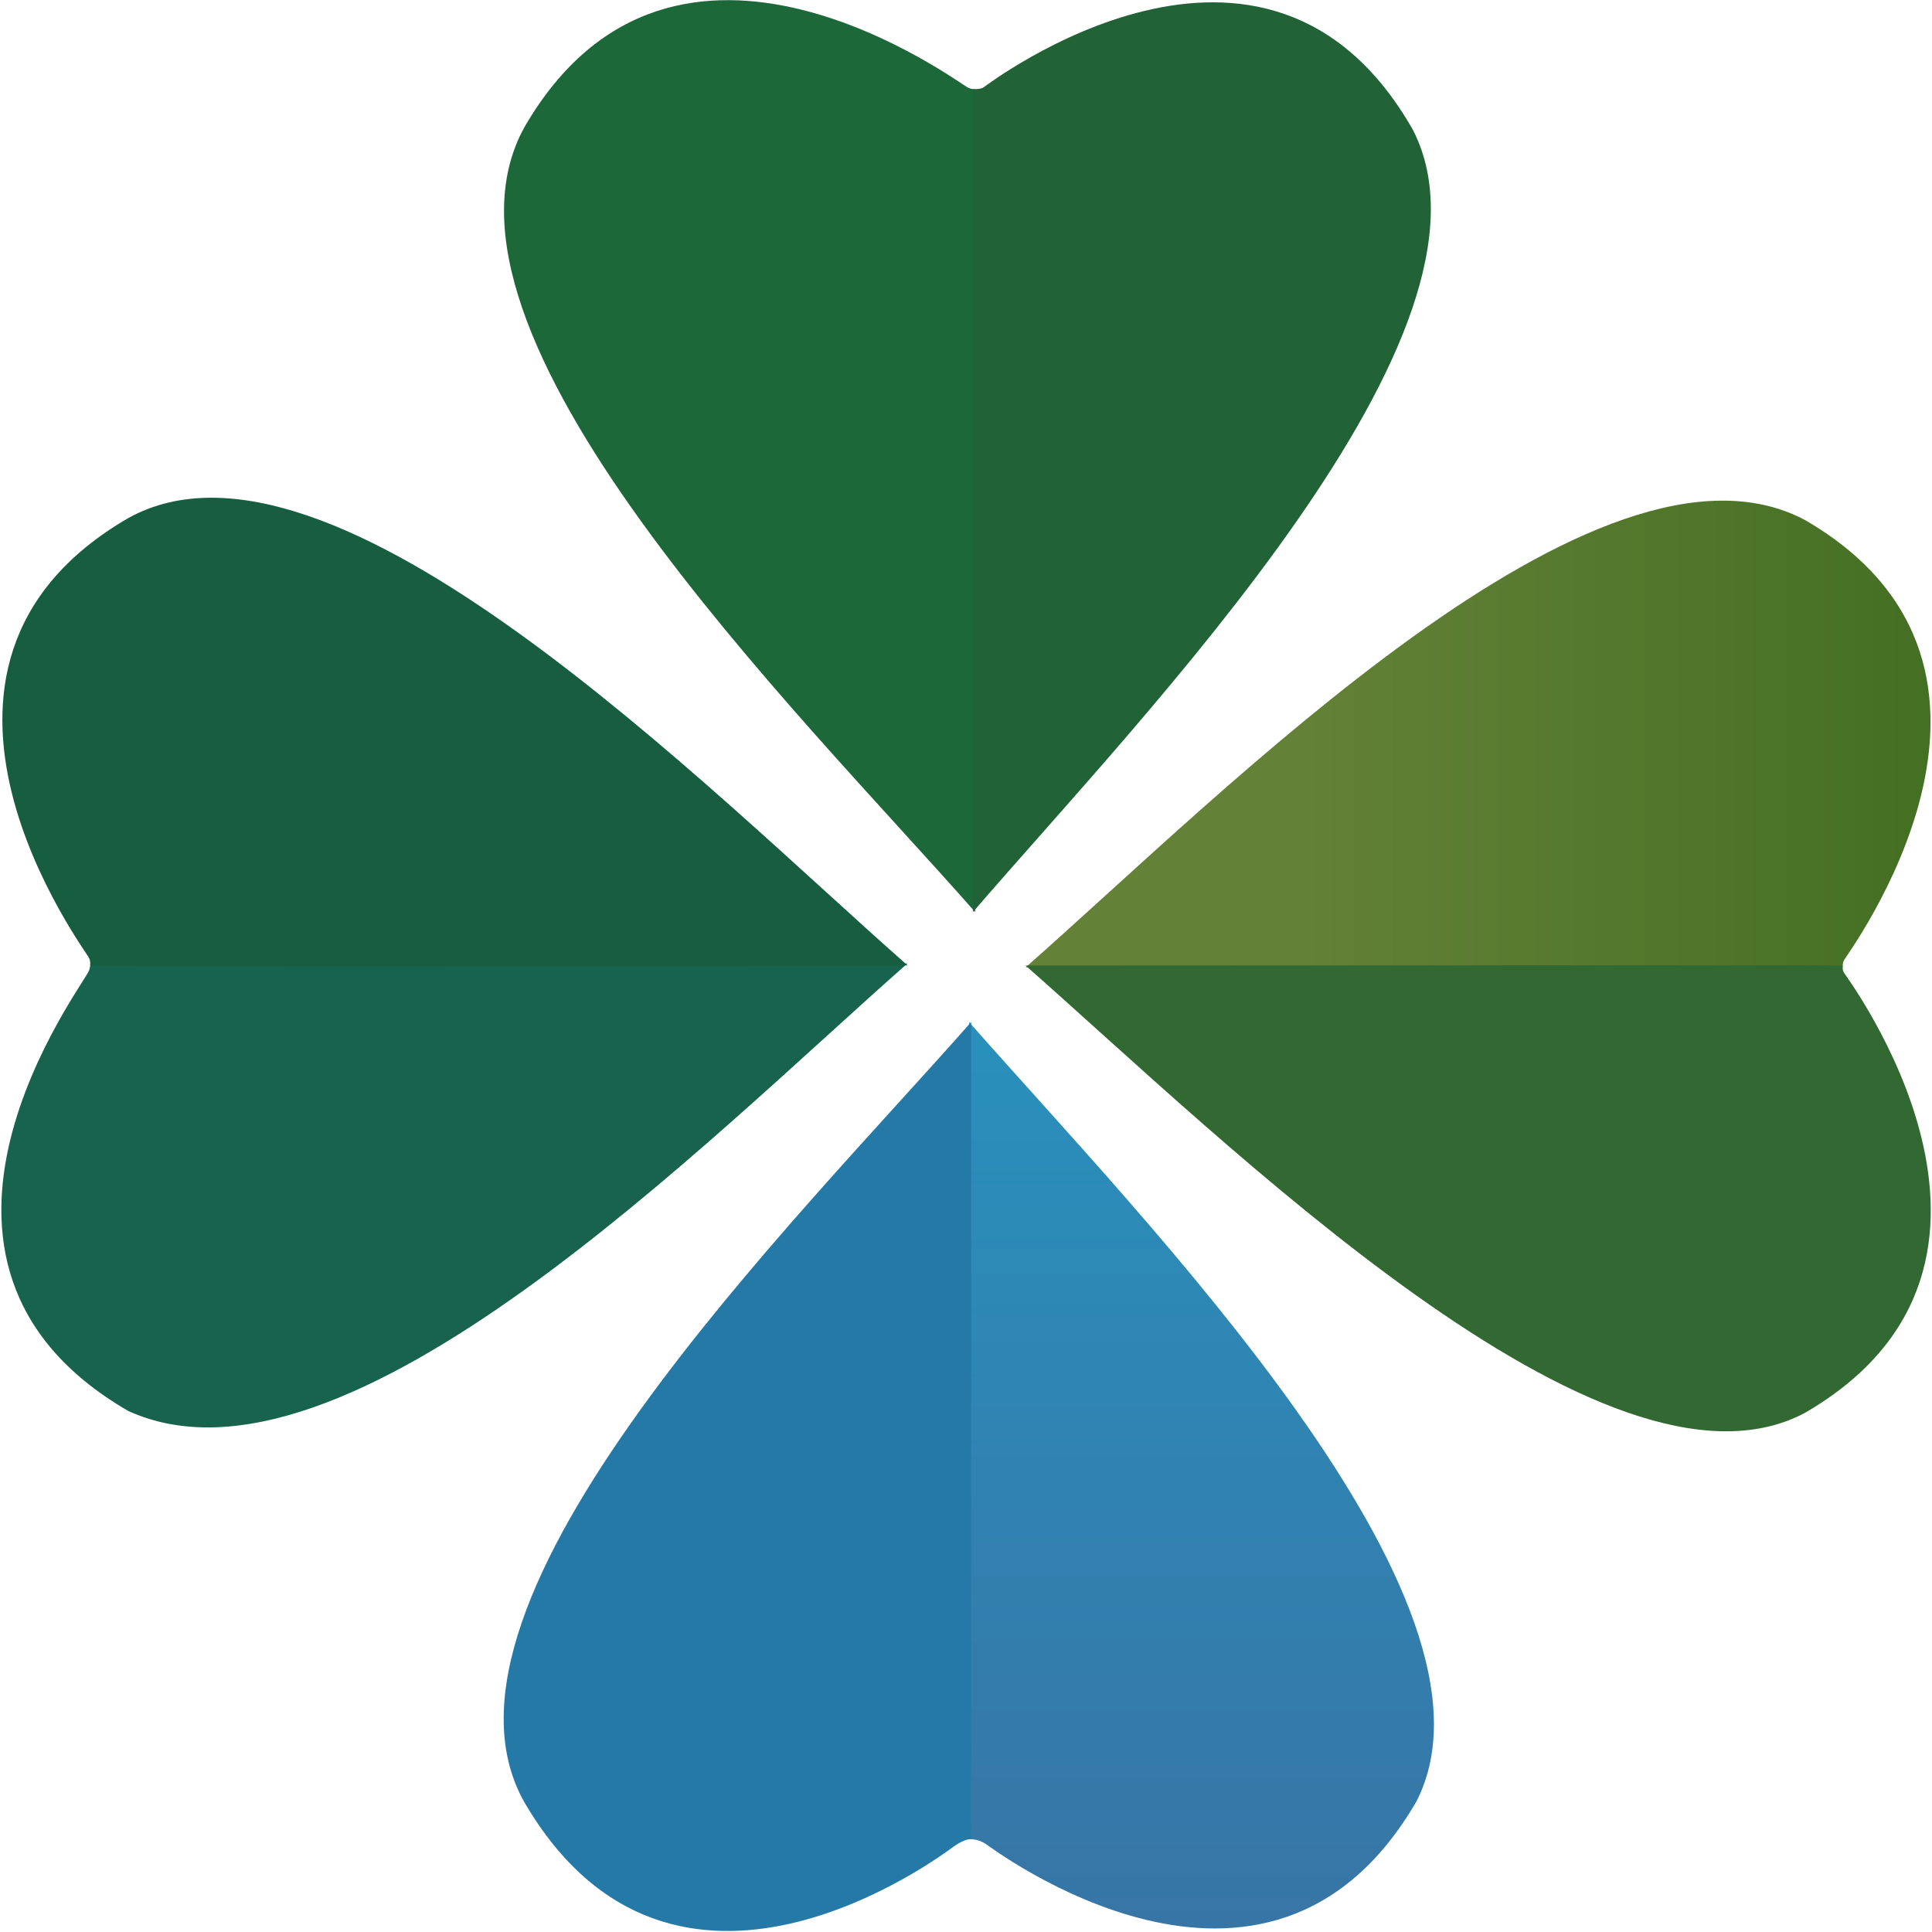
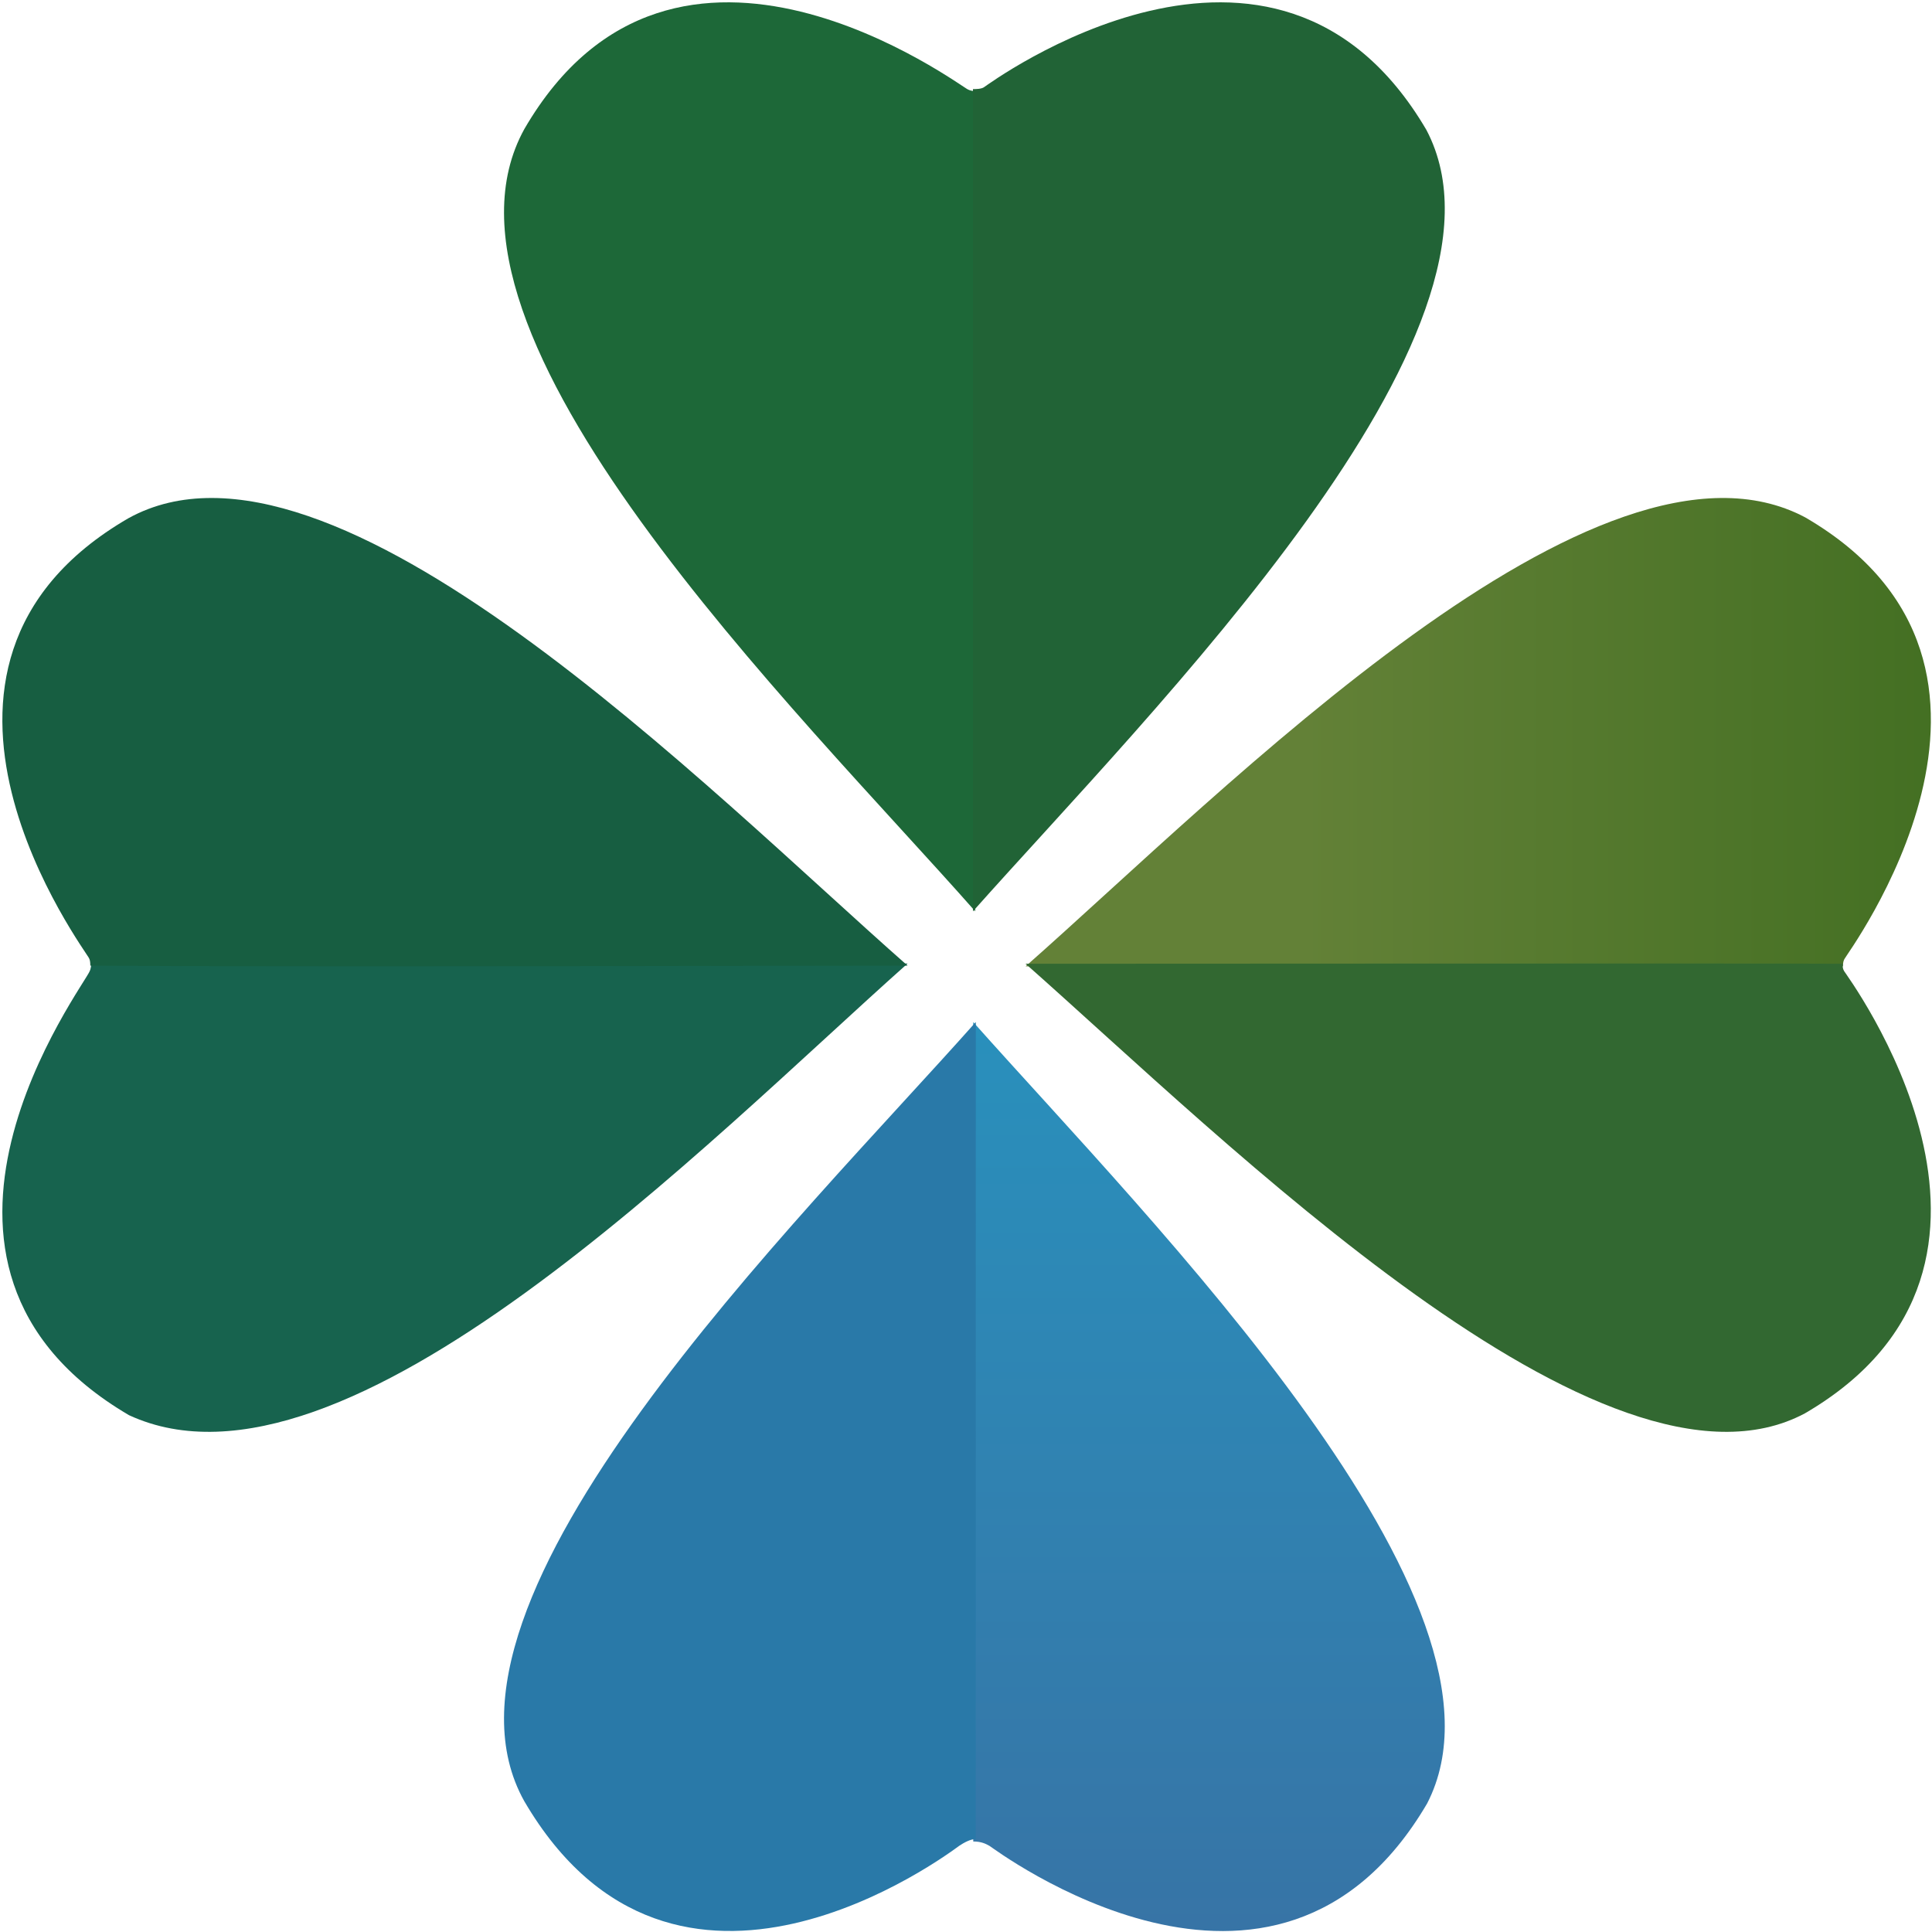
<svg xmlns="http://www.w3.org/2000/svg" id="misyst-logo" version="1.1" viewBox="0 0 171 171">
  <defs>
-     <linearGradient id="gradient-1-0" x1="20.559" x2="20.559" y2="80.371" gradientTransform="rotate(90 130.79 65.19)" gradientUnits="userSpaceOnUse">
+     <linearGradient id="gradient-1-0" x1="20.559" x2="20.559" y2="80.371" gradientTransform="matrix(0 1.0035 -1.0004 0 196.02 -66.216)" gradientUnits="userSpaceOnUse">
      <stop stop-color="#416e21" offset=".25" />
      <stop stop-color="#638137" offset="1" />
    </linearGradient>
-     <linearGradient id="gradient-2-0" x1="105.67" x2="105.67" y1="90.331" y2="170.52" gradientTransform="rotate(180 106.11 130.34)" gradientUnits="userSpaceOnUse">
-       <stop stop-color="#3775a6" offset="0" />
+     <linearGradient id="gradient-2-0" x1="105.67" x2="105.67" y1="90.331" y2="170.52" gradientTransform="matrix(-1.0144 0 0 -1.0029 214.41 261.17)" gradientUnits="userSpaceOnUse">
+       <stop stop-color="#3774a6" offset="0" />
      <stop stop-color="#2990bc" offset="1" />
    </linearGradient>
  </defs>
  <g transform="translate(0)">
    <g transform="translate(-.27213 .28257)">
-       <path d="m91.05 85.336c17.665-15.535 50.709-49.249 68.966-39.6 22.811 13.22 3.473 38.772 3.473 38.963-0.043 0.093-0.128 0.227-0.128 0.633-8.921 0-64.668 4e-3 -72.311 4e-3z" fill="url(#gradient-1-0)" />
-       <path d="m91.044 85.178c17.665 15.535 51.311 48.949 68.966 39.6 22.811-13.22 3.58-38.728 3.474-38.963-0.124-0.228-0.121-0.33-0.121-0.637-6.616-0.047-62.555 2e-3 -72.319 0z" fill="#326831" />
-       <path d="m86.048 90.181c15.535 17.664 48.648 51.235 39.6 68.966-13.22 22.81-37.85 3.932-38.172 3.746-0.334-0.193-0.726-0.394-1.428-0.394-0.056-7.86 2e-3 -63.262 0-72.318z" fill="url(#gradient-2-0)" />
-       <path d="m86.23 90.174c-15.535 17.665-49.496 51.093-39.6 68.966 13.22 22.81 37.055 4.746 38.145 3.948 0.443-0.301 1.003-0.596 1.447-0.596 0-9.098 0.006-61.495 0.008-72.318z" fill="#2579a7" />
-       <path d="m80.584 84.998c-17.665 15.535-49.807 48.347-68.967 39.6-22.81-13.22-3.861-37.773-3.473-38.963 0.062-0.129 0.121-0.422 0.121-0.637h72.319z" fill="#17634e" />
-       <path d="m80.603 85.164c-17.665-15.535-50.935-49.549-68.966-39.6-22.811 13.22-3.596 38.503-3.474 38.963 0.093 0.176 0.101 0.432 0.101 0.637 18.635 0.134 62.045-2e-3 72.339 0z" fill="#175e41" />
-       <path d="m86.586 80.447c-15.652-17.796-49.921-51.312-39.897-69.477 13.319-22.98 38.792-3.623 39.255-3.5 0.177 0.094 0.432 0.145 0.638 0.145 0.135 18.773 0.002 62.461 0.004 72.831z" fill="#1d6838" stroke-width="1.007" />
-       <path d="m86.389 80.437c15.28-17.724 48.07-51.342 38.949-69.208-13.003-22.886-37.712-3.975-37.981-3.803-0.225 0.184-0.752 0.186-0.969 0.18z" fill="#216336" stroke-width=".993" />
+       <path d="m91.05 85.245c17.672-15.589 50.73-49.421 68.994-39.738 22.82 13.266 3.474 38.907 3.474 39.099-0.043 0.094-0.128 0.228-0.128 0.635-8.925 0-64.695 4e-3 -72.341 4e-3z" fill="url(#gradient-1-0)" />
+       <path d="m91.044 85.019c17.666 15.613 51.314 49.195 68.97 39.799 22.812-13.286 3.58-38.923 3.474-39.159-0.124-0.229-0.121-0.332-0.121-0.64-6.617-0.047-62.559 2e-3 -72.323 0z" fill="#326831" />
+       <path d="m86.413 90.181c15.759 17.715 49.351 51.382 40.172 69.163-13.411 22.875-38.397 3.944-38.724 3.757-0.339-0.193-0.737-0.395-1.448-0.395-0.057-7.882 2e-3 -63.443 0-72.525z" fill="url(#gradient-2-0)" />
+       <path d="m86.642 90.174c-15.678 17.665-49.953 51.093-39.966 68.966 13.342 22.81 37.397 4.746 38.497 3.948 0.447-0.301 1.012-0.596 1.46-0.596 0-9.098 0.006-61.495 0.008-72.318z" fill="#2979a8" />
+       <path d="m80.604 84.998c-17.65 15.684-49.764 48.809-68.908 39.979-22.79-13.346-3.858-38.134-3.47-39.336 0.062-0.13 0.121-0.426 0.121-0.643z" fill="#17634e" />
+       <path d="m80.603 85.186c-17.665-15.535-50.935-49.549-68.966-39.6-22.811 13.22-3.596 38.503-3.474 38.963 0.093 0.176 0.101 0.432 0.101 0.637 18.635 0.134 62.045-2e-3 72.339 0z" fill="#175e41" />
+       <path d="m86.586 80.376c-15.652-17.738-49.921-51.145-39.897-69.251 13.319-22.905 38.792-3.611 39.255-3.488 0.177 0.094 0.432 0.145 0.638 0.145 0.135 18.712 0.002 62.258 0.004 72.595z" fill="#1d6838" />
+       <path d="m86.389 80.377c15.745-17.711 49.533-51.304 40.135-69.156-13.399-22.869-38.86-3.972-39.137-3.8-0.232 0.184-0.775 0.186-0.998 0.18z" fill="#216336" />
    </g>
  </g>
</svg>
